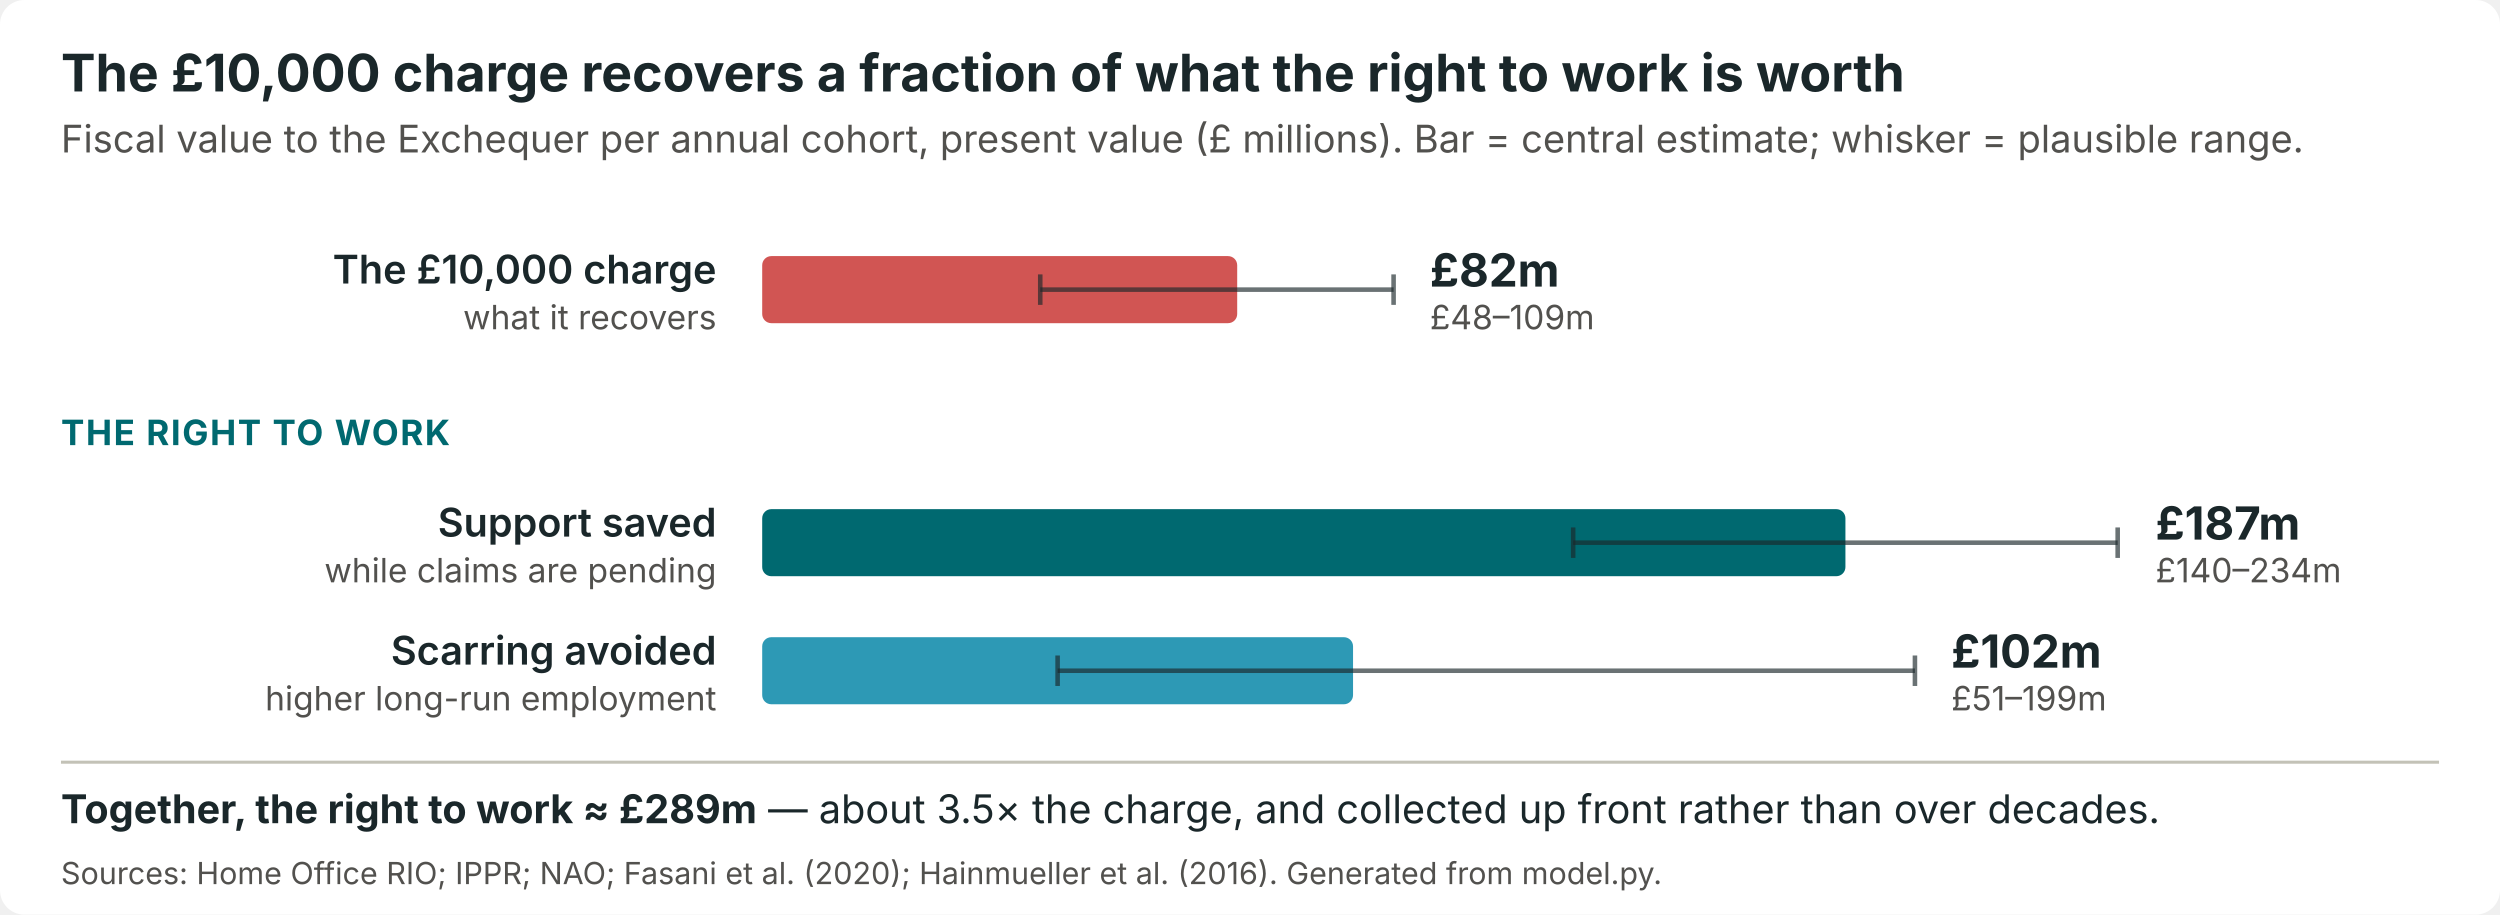
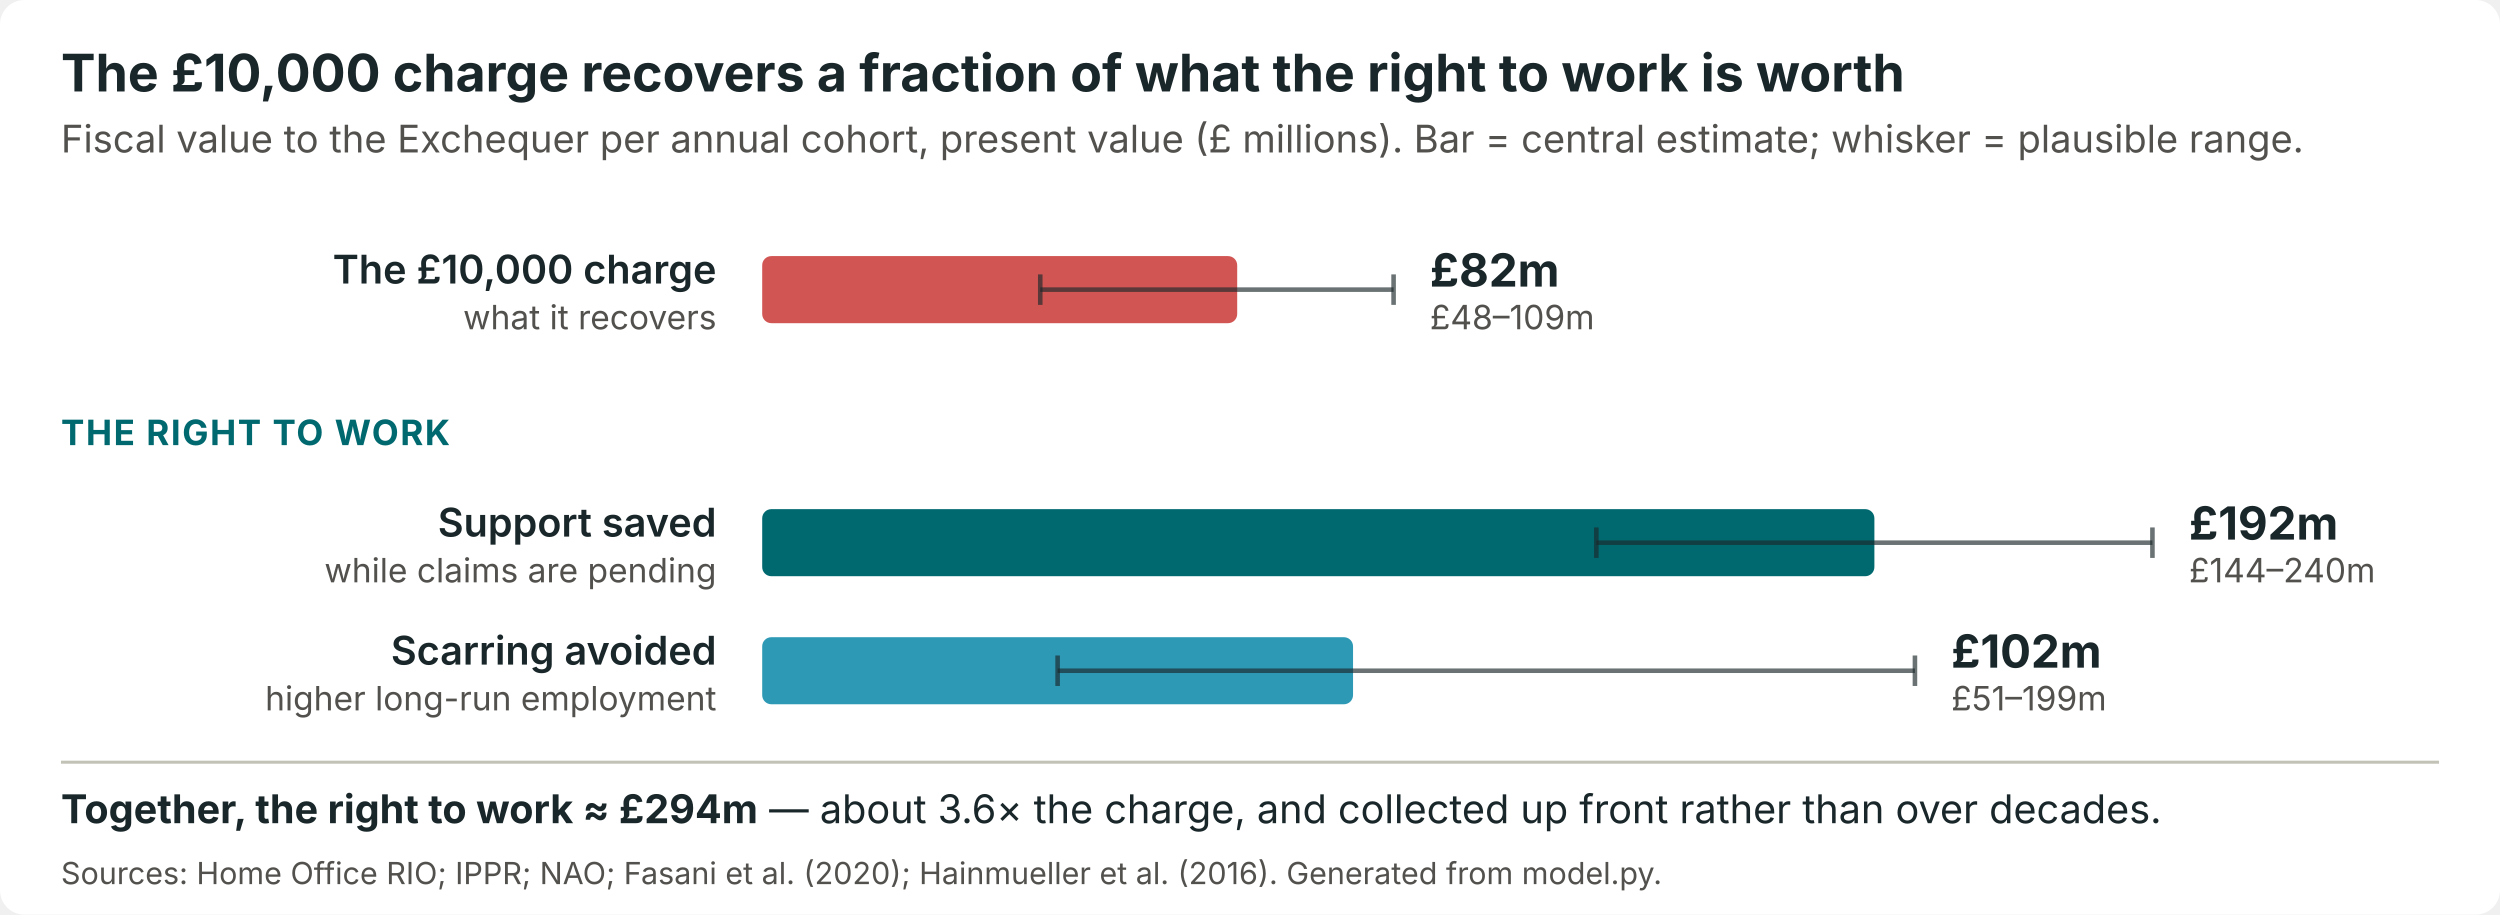
- <svg xmlns="http://www.w3.org/2000/svg" viewBox="0 0 820 300" role="img" aria-label="Horizontal bar chart, present value per cohort. The £10,000 charge recovers about £82 million (range £48–109m). The right to work is worth far more: support saved while claims are pending about £187 million (£140–234m) and scarring avoided about £102 million (£51–199m) — together roughly £289 million, about 3.5 times the charge." style="font-family:system-ui,-apple-system,'Segoe UI',sans-serif;">
+ <svg xmlns="http://www.w3.org/2000/svg" viewBox="0 0 820 300" role="img" aria-label="Horizontal bar chart, present value per cohort. The £10,000 charge recovers about £82 million (range £48–109m). The right to work is worth far more: support saved while claims are pending about £192 million (£144–240m) and scarring avoided about £102 million (£51–199m) — together roughly £294 million, about 3.6 times the charge." style="font-family:system-ui,-apple-system,'Segoe UI',sans-serif;">
  <rect x="0" y="0" width="820" height="300" rx="8" fill="#ffffff" />
  <text x="20" y="30" font-size="17" font-weight="700" fill="#1A272A">The £10,000 charge recovers a fraction of what the right to work is worth</text>
  <text x="20" y="50" font-size="12.5" fill="#52514e">Fiscal value to the Exchequer per annual cohort, present value (£ millions). Bar = central estimate; whisker = plausible range.</text>
  <text x="235" y="93" text-anchor="end" font-size="13" font-weight="600" fill="#1A272A">The £10,000 charge</text>
  <text x="235" y="108" text-anchor="end" font-size="11" fill="#52514e">what it recovers</text>
  <rect x="250" y="84.0" width="155.8" height="22" rx="3" fill="#D15553" />
  <line x1="341.2" y1="95" x2="457.1" y2="95" stroke="#1A272A" stroke-width="1.5" opacity="0.65" />
  <line x1="341.2" y1="90" x2="341.2" y2="100" stroke="#1A272A" stroke-width="1.5" opacity="0.65" />
  <line x1="457.1" y1="90" x2="457.1" y2="100" stroke="#1A272A" stroke-width="1.5" opacity="0.65" />
  <text x="469" y="94" font-size="15" font-weight="700" fill="#1A272A">£82m</text>
  <text x="469" y="108" font-size="11" fill="#52514e">£48–109m</text>
  <text x="20" y="146" font-size="11.5" font-weight="700" fill="#006970" letter-spacing="0.5">THE RIGHT TO WORK</text>
  <text x="235" y="176" text-anchor="end" font-size="13" font-weight="600" fill="#1A272A">Support saved</text>
  <text x="235" y="191" text-anchor="end" font-size="11" fill="#52514e">while claims are pending</text>
-   <rect x="250" y="167.0" width="355.3" height="22" rx="3" fill="#006970" />
-   <line x1="516.0" y1="178" x2="694.6" y2="178" stroke="#1A272A" stroke-width="1.5" opacity="0.65" />
-   <line x1="516.0" y1="173" x2="516.0" y2="183" stroke="#1A272A" stroke-width="1.5" opacity="0.65" />
-   <line x1="694.6" y1="173" x2="694.6" y2="183" stroke="#1A272A" stroke-width="1.5" opacity="0.65" />
-   <text x="707" y="177" font-size="15" font-weight="700" fill="#1A272A">£187m</text>
-   <text x="707" y="191" font-size="11" fill="#52514e">£140–234m</text>
+   <rect x="250" y="167.0" width="364.8" height="22" rx="3" fill="#006970" />
+   <line x1="523.6" y1="178" x2="706.0" y2="178" stroke="#1A272A" stroke-width="1.5" opacity="0.65" />
+   <line x1="523.6" y1="173" x2="523.6" y2="183" stroke="#1A272A" stroke-width="1.5" opacity="0.65" />
+   <line x1="706.0" y1="173" x2="706.0" y2="183" stroke="#1A272A" stroke-width="1.5" opacity="0.65" />
+   <text x="718" y="177" font-size="15" font-weight="700" fill="#1A272A">£192m</text>
+   <text x="718" y="191" font-size="11" fill="#52514e">£144–240m</text>
  <text x="235" y="218" text-anchor="end" font-size="13" font-weight="600" fill="#1A272A">Scarring avoided</text>
  <text x="235" y="233" text-anchor="end" font-size="11" fill="#52514e">higher long-run employment</text>
  <rect x="250" y="209.0" width="193.8" height="22" rx="3" fill="#2D99B5" />
  <line x1="346.9" y1="220" x2="628.1" y2="220" stroke="#1A272A" stroke-width="1.5" opacity="0.65" />
  <line x1="346.9" y1="215" x2="346.9" y2="225" stroke="#1A272A" stroke-width="1.5" opacity="0.65" />
  <line x1="628.1" y1="215" x2="628.1" y2="225" stroke="#1A272A" stroke-width="1.5" opacity="0.65" />
  <text x="640" y="219" font-size="15" font-weight="700" fill="#1A272A">£102m</text>
  <text x="640" y="233" font-size="11" fill="#52514e">£51–199m</text>
  <line x1="20" y1="250" x2="800" y2="250" stroke="#c3c2b7" stroke-width="1" />
  <text x="20" y="270" font-size="13" fill="#1A272A">
-     <tspan font-weight="700">Together, the right to work ≈ £289m</tspan> — about 3.5× the charge, and collected up front rather than over decades.</text>
+     <tspan font-weight="700">Together, the right to work ≈ £294m</tspan> — about 3.6× the charge, and collected up front rather than over decades.</text>
  <text x="20" y="290" font-size="10" fill="#52514e">Sources: Home Office RIO; IPPR; NAO; Fasani et al. (2020); Hainmueller et al. (2016). Generated from model.py.</text>
</svg>
